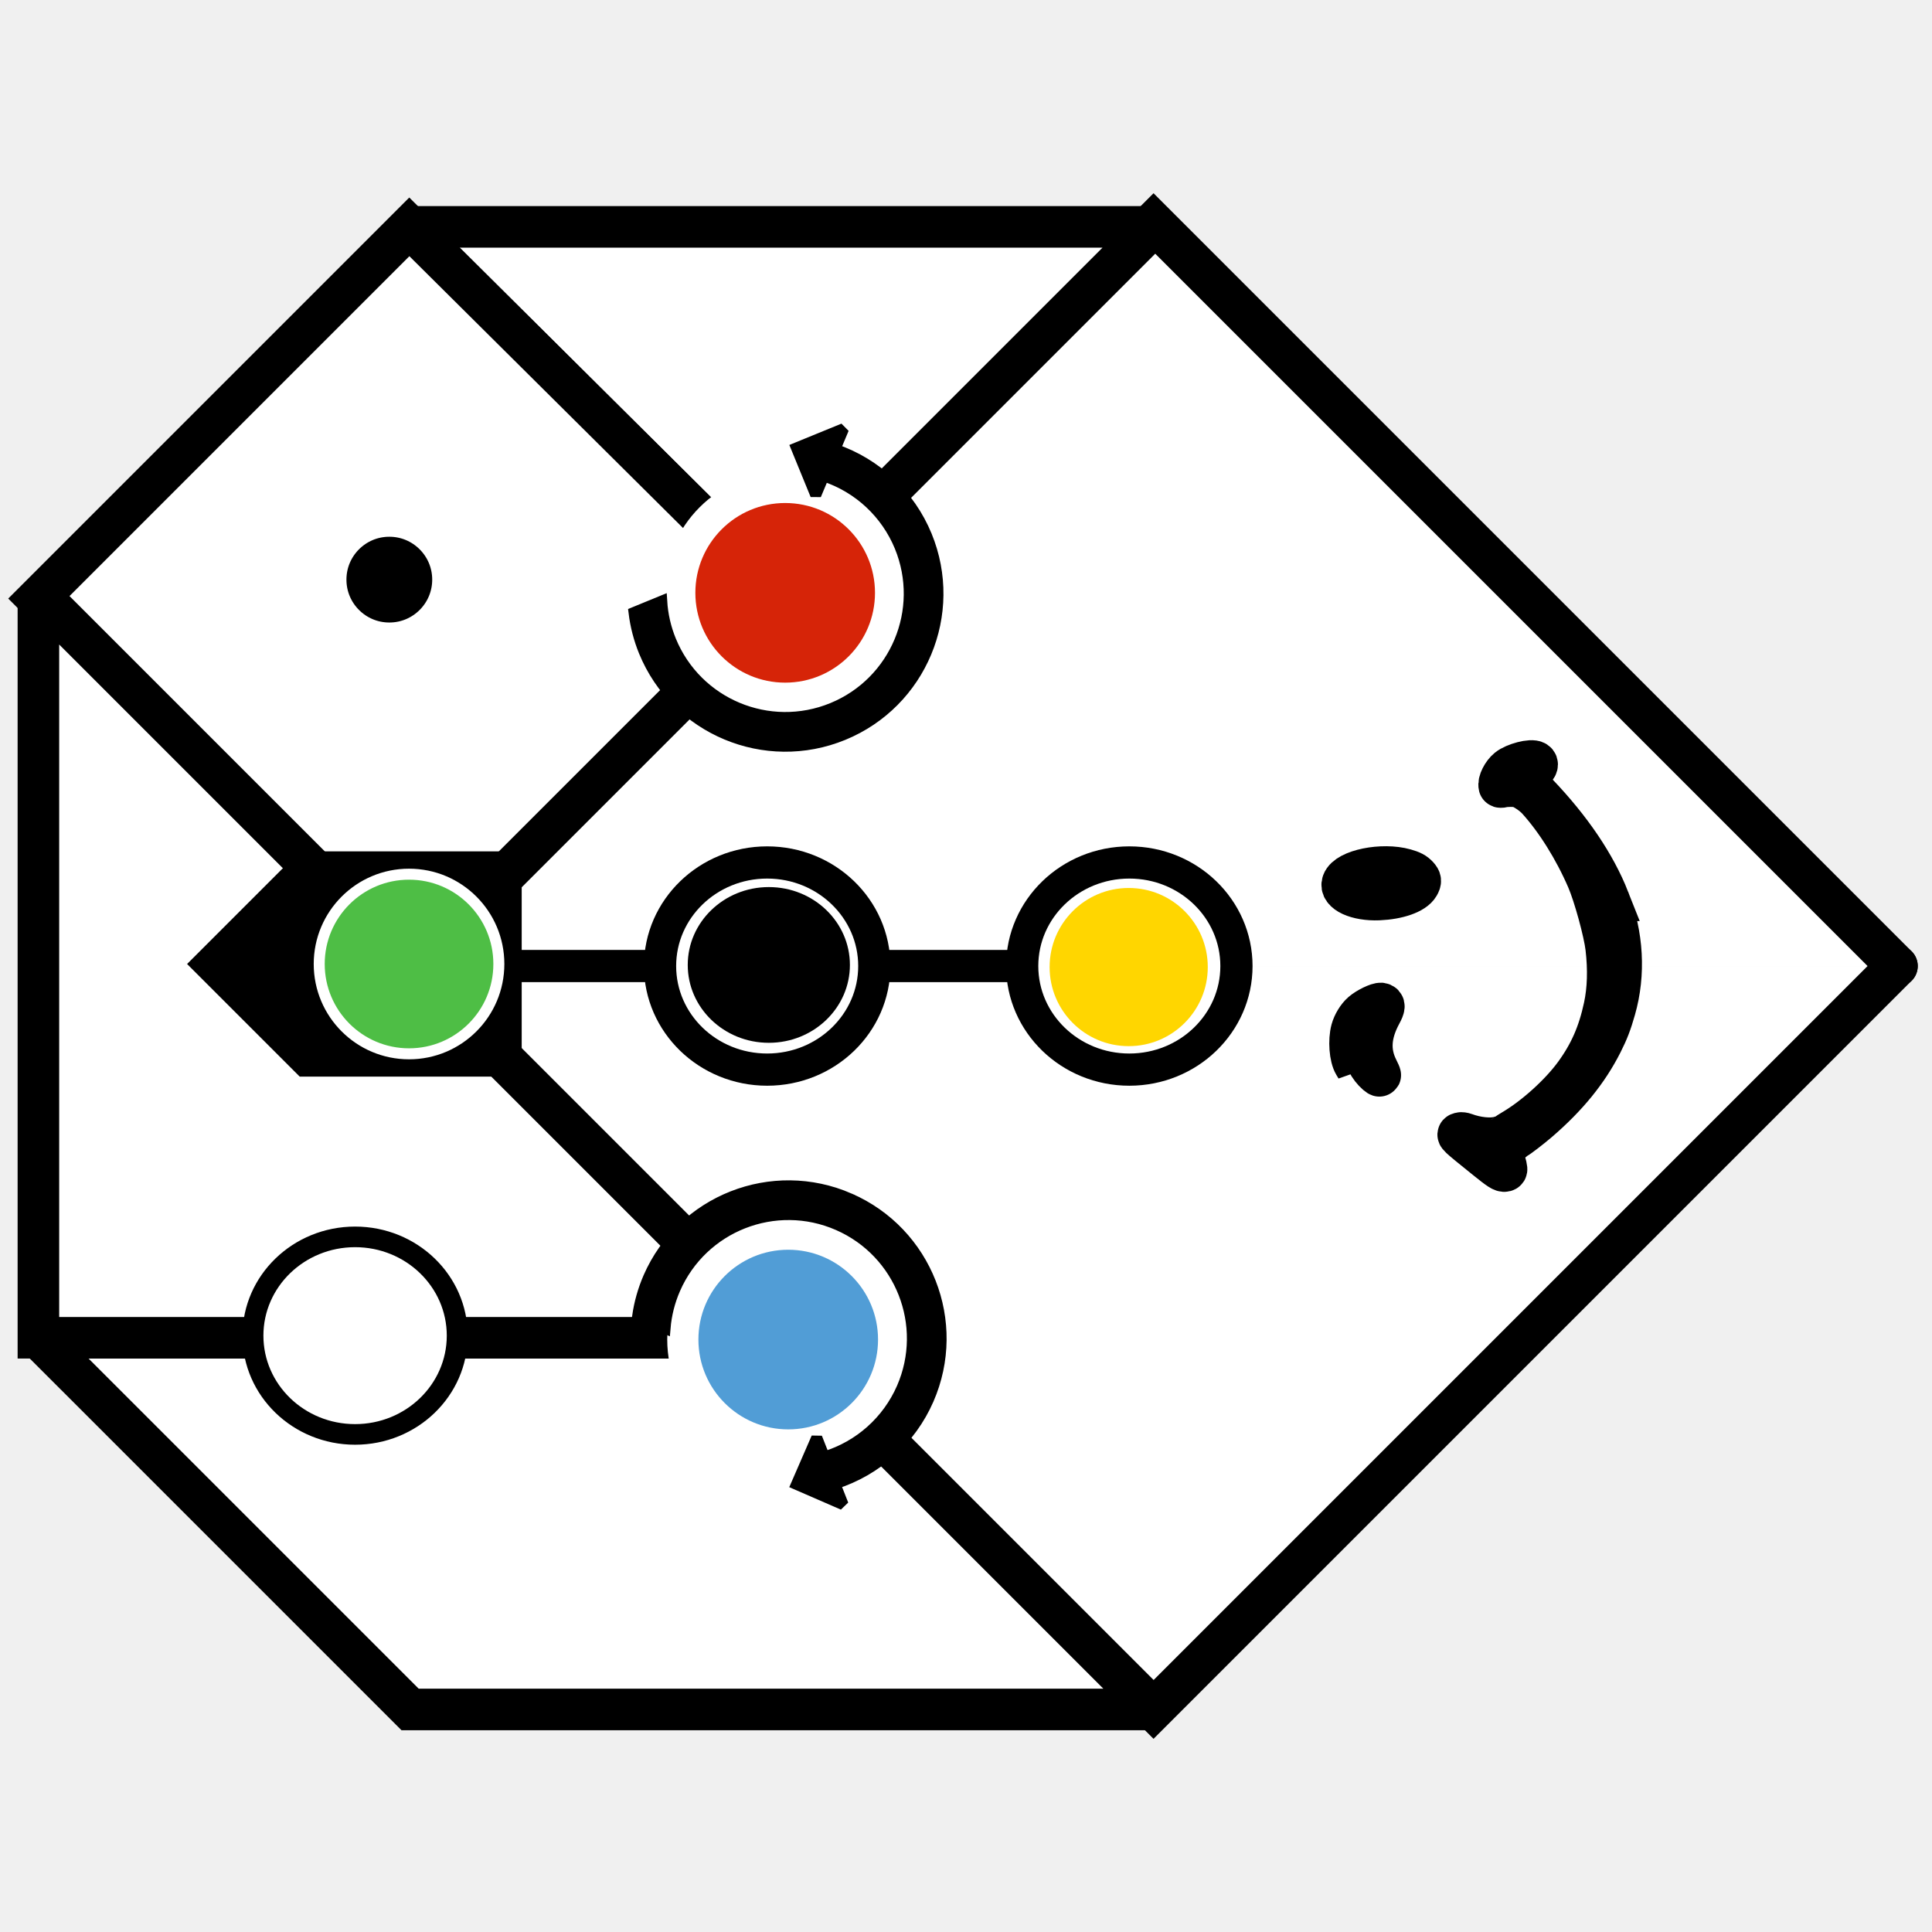
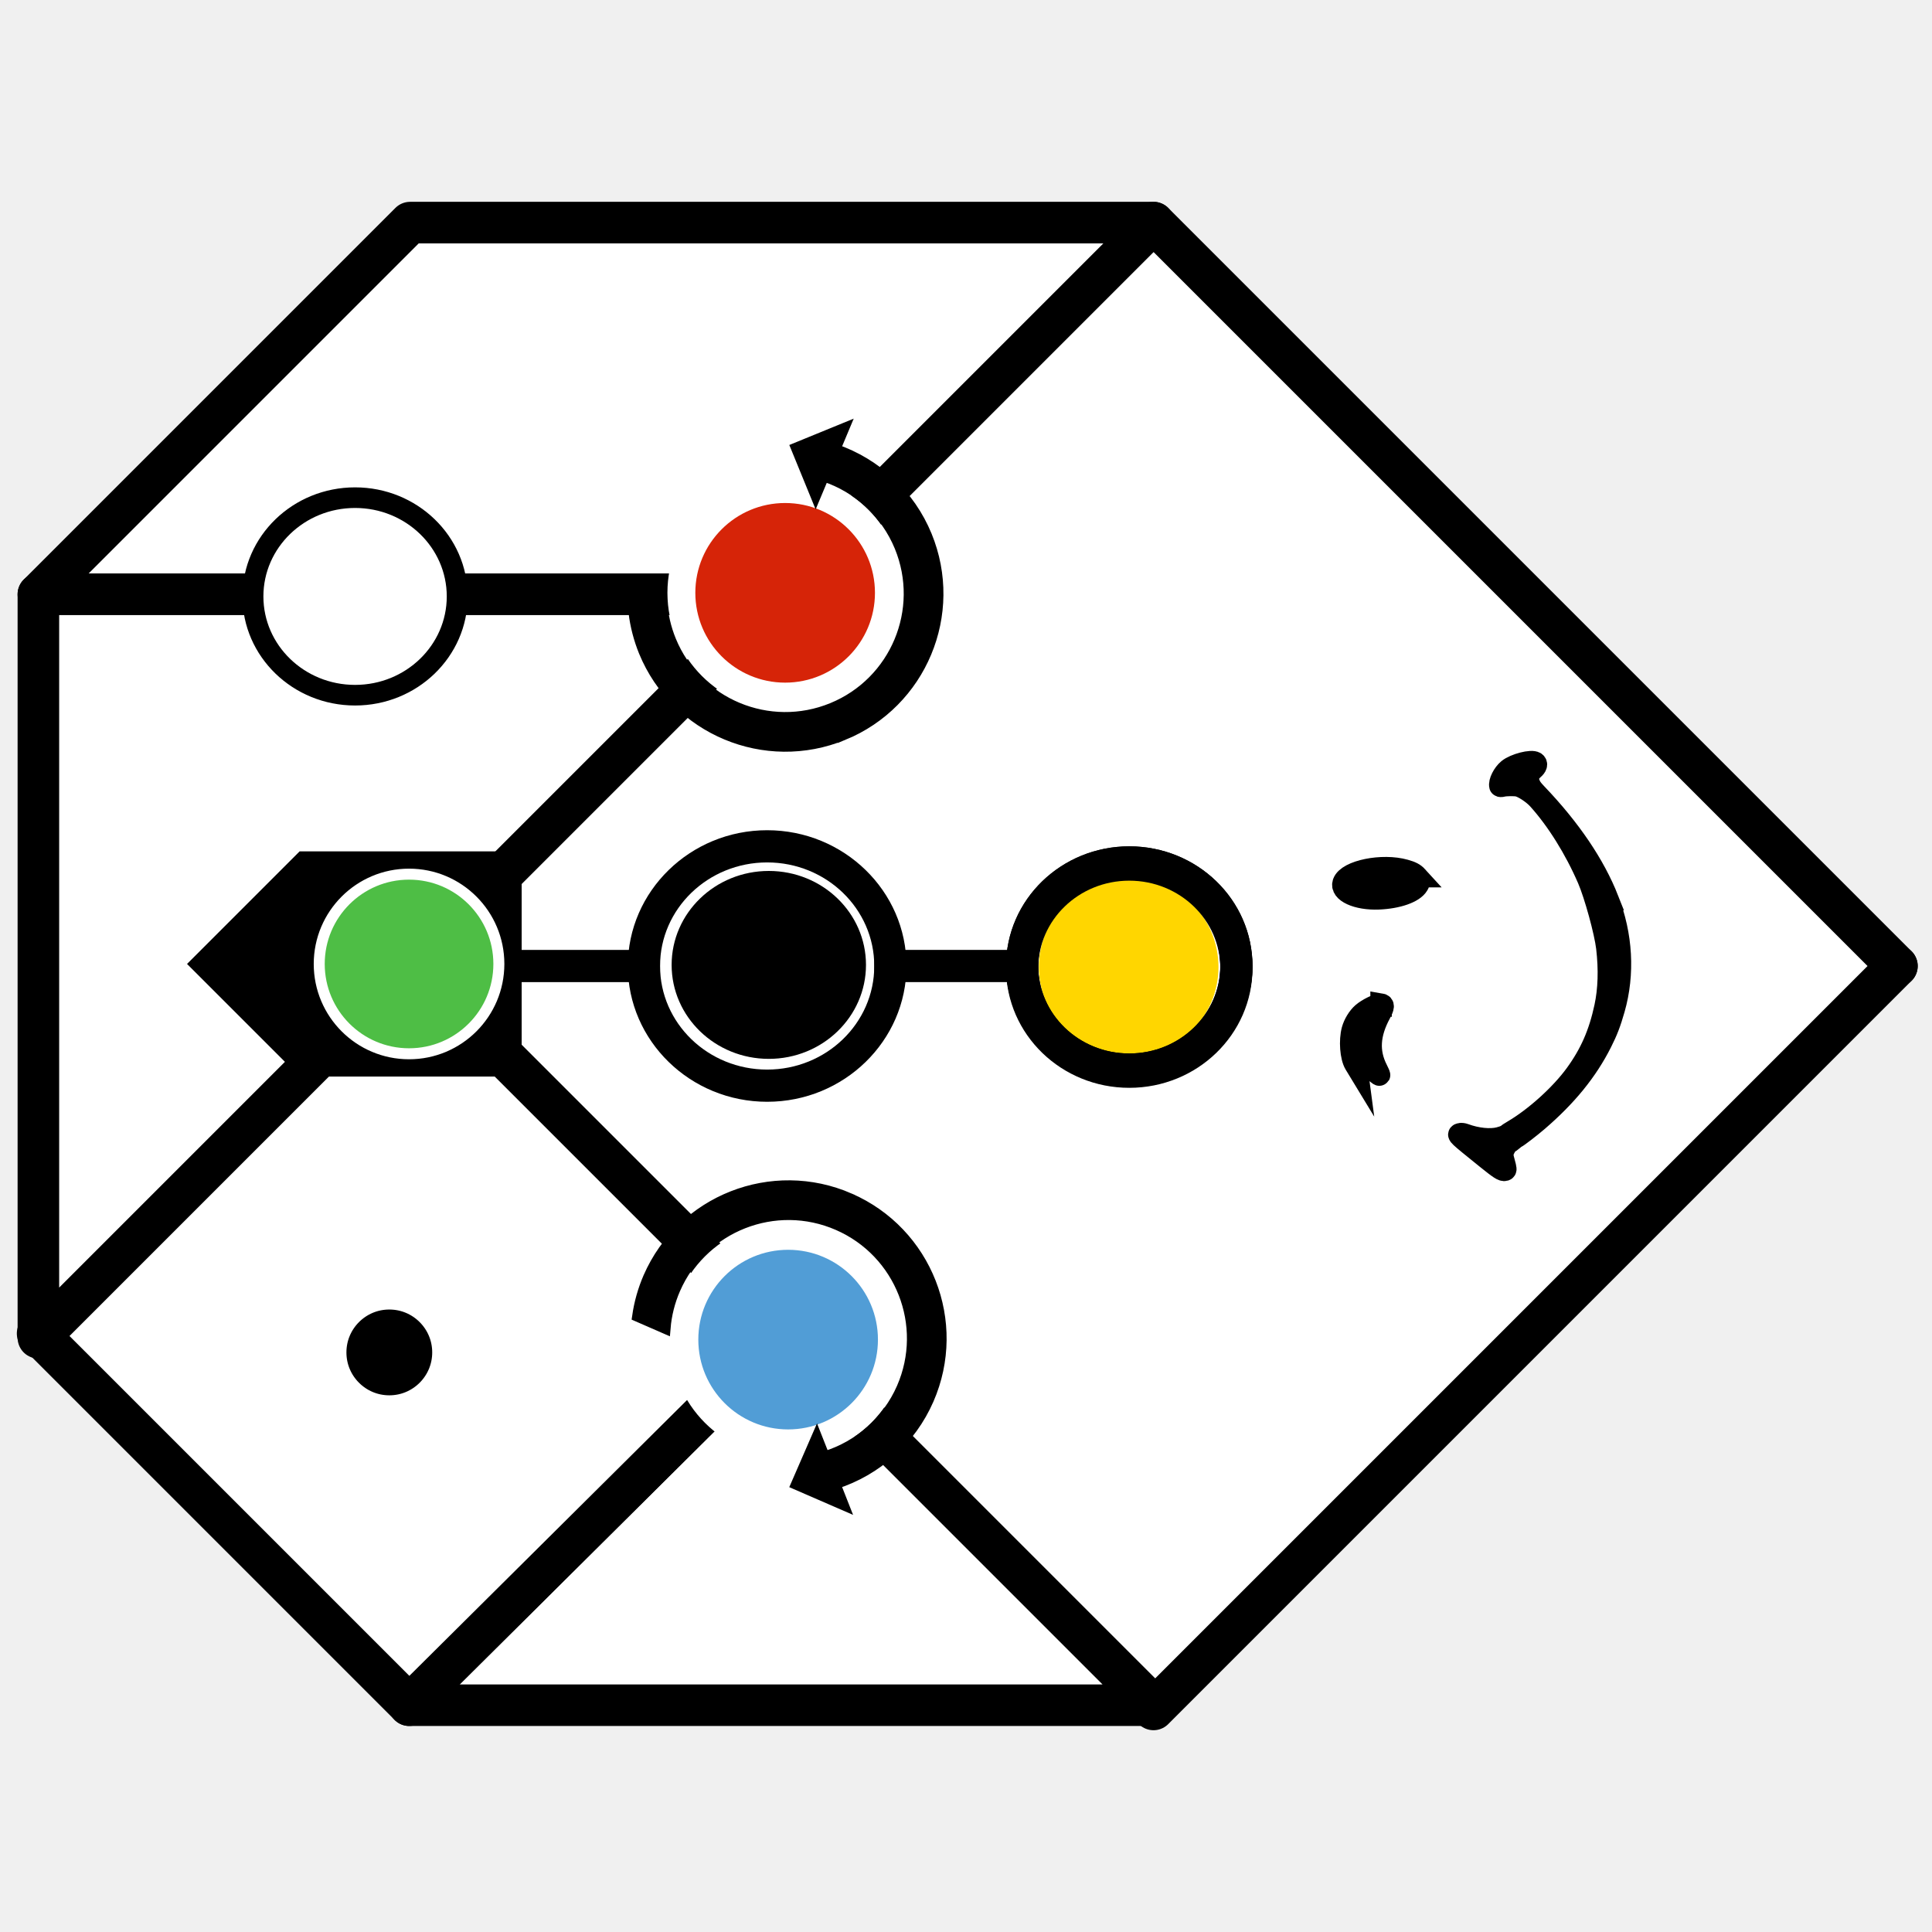
- <svg xmlns="http://www.w3.org/2000/svg" id="svg5" width="900" height="900" version="1.1" viewBox="0 0 245.99 245.99">
-   <g id="g2257" transform="matrix(-1 0 0 1 245.22 0)">
-     <g fill="#fff" stroke="#000" stroke-linecap="round" stroke-miterlimit="2" stroke-width="5.292">
-       <path id="rect1225" d="m193 123-94.655-94.655-94.655 94.655" style="paint-order:fill markers stroke" />
-       <path id="path1234" d="m3.692 123 94.655 94.655 94.655-94.655" style="paint-order:fill markers stroke" />
-       <path id="path1231" d="m240.33 170.33-47.327 47.327-94.655-1e-5 47.327-47.327z" style="paint-order:fill markers stroke" />
-       <path id="path1254" d="m193.11 28.885h-94.655l47.327 47.327 0.039-0.357z" style="paint-order:fill markers stroke" />
-       <path id="path1244" d="m240.43 76.212-47.327-47.327-47.289 46.97-0.039 0.357 47.327 47.327z" style="paint-order:fill markers stroke" />
-       <path id="path1239" d="m240.33 170.33v-94.655l-94.655 94.655z" style="paint-order:fill markers stroke" />
+ <svg xmlns="http://www.w3.org/2000/svg" id="a" width="900" height="900" viewBox="0 0 900 900">
+   <defs>
+     <style>.ad,.ae{fill:none;}.ad,.ae,.af,.ag,.ah,.ai,.aj,.ak{stroke:#000;}.ad,.ae,.af,.aj,.ak,.al{stroke-linecap:round;}.ad,.ae,.aj,.ak,.al{stroke-miterlimit:7.32;}.ad,.aj,.ak,.al{stroke-width:5.12px;}.ae,.ag{stroke-width:15px;}.af{stroke-linejoin:round;stroke-width:19.36px;}.af,.am,.ak{fill:#fff;}.ag,.ah,.ai{stroke-miterlimit:14.63;}.an{fill:#519dd6;}.an,.ao,.am,.ap,.aq{stroke-width:0px;}.ah{stroke-width:15px;}.ai{stroke-width:10px;}.al{fill:#4ebe45;}.al,.ar{stroke:#fff;}.ap{fill:#d62408;}.ar{stroke-linejoin:bevel;stroke-width:50px;}.aq{fill:#ffd600;}</style>
+   </defs>
+   <path id="b" class="af" d="m191.04,450.01l346.31,346.31,346.31-346.31" />
+   <path id="c" class="af" d="m883.66,450.01L537.35,103.7,191.04,450.01" />
+   <path id="d" class="af" d="m17.88,276.86L191.04,103.7h346.31s-173.15,173.15-173.15,173.15H17.88Z" />
+   <path id="e" class="af" d="m190.65,794.35h346.31l-173.15-173.15-.14,1.31-173.02,171.85Z" />
+   <path id="f" class="af" d="m17.52,621.19l173.15,173.15,173.02-171.85.14-1.31-173.15-173.15L17.52,621.19Z" />
+   <path id="g" class="af" d="m17.88,276.86v346.31l346.31-346.31H17.88Z" />
+   <path id="h" class="aj" d="m90.75,449.05l49.9-49.9h99.8v99.8h-99.8l-49.9-49.9Z" />
+   <g id="i">
+     <path class="aq" d="m525.77,499.82c-27.21,0-49.34-22.13-49.34-49.34s22.13-49.34,49.34-49.34,49.34,22.13,49.34,49.34-22.13,49.34-49.34,49.34Z" />
+     <path class="am" d="m525.77,408.64c23.11,0,41.84,18.73,41.84,41.84s-18.73,41.84-41.84,41.84-41.84-18.73-41.84-41.84,18.73-41.84,41.84-41.84m0-15c-31.34,0-56.84,25.5-56.84,56.84s25.5,56.84,56.84,56.84,56.84-25.5,56.84-56.84-25.5-56.84-56.84-56.84h0Z" />
+   </g>
+   <g id="j">
+     <g id="k">
+       <circle class="an" cx="367.14" cy="624.04" r="48.34" />
+       <path class="am" d="m367.14,582.2c23.11,0,41.84,18.73,41.84,41.84s-18.73,41.84-41.84,41.84-41.84-18.73-41.84-41.84,18.73-41.84,41.84-41.84m0-13c-30.24,0-54.84,24.6-54.84,54.84s24.6,54.84,54.84,54.84,54.84-24.6,54.84-54.84-24.6-54.84-54.84-54.84h0Z" />
    </g>
-     <path id="rect1317" d="m220.41 122.74-13.639-13.639h-27.277v27.277h27.277z" stroke="#000" stroke-linecap="round" stroke-miterlimit="2" stroke-width="1.4" style="paint-order:fill markers stroke" />
-     <circle id="circle2165" transform="rotate(-90)" cx="-123.13" cy="101.51" r="11.436" fill="#ffd600" stroke="#fff" stroke-linecap="round" stroke-miterlimit="2" stroke-width="2.733" style="paint-order:markers fill stroke" />
-     <g id="g2179" transform="rotate(180 189.37 108.69)" fill="#4ebe45" stroke-width="7.938" style="paint-order:stroke markers fill">
-       <circle id="circle2177" cx="233.88" cy="46.822" r="11.436" fill="#519dd6" stroke="#fff" stroke-linecap="round" stroke-miterlimit="2" stroke-width="7.938" style="paint-order:stroke markers fill" />
+   </g>
+   <g id="l">
+     <g id="m">
+       <circle class="ap" cx="365.75" cy="276.16" r="48.34" />
+       <path class="am" d="m365.75,234.32c23.11,0,41.84,18.73,41.84,41.84s-18.73,41.84-41.84,41.84-41.84-18.73-41.84-41.84,18.73-41.84,41.84-41.84m0-13c-30.24,0-54.84,24.6-54.84,54.84s24.6,54.84,54.84,54.84,54.84-24.6,54.84-54.84-24.6-54.84-54.84-54.84h0Z" />
    </g>
-     <g id="g2173" transform="translate(-88.632,28.659)" stroke-width="7.938" style="paint-order:stroke markers fill">
-       <circle id="circle2171" cx="233.88" cy="46.822" r="11.436" fill="#d62408" stroke="#fff" stroke-linecap="round" stroke-miterlimit="2" stroke-width="7.938" style="paint-order:stroke markers fill" />
+   </g>
+   <path id="n" class="aj" d="m395.73,558.34c-35.98-15.69-77.88.76-93.57,36.74-2.5,5.77-4.22,11.85-5.12,18.08l12.77,5.57c.52-6.31,2.08-12.49,4.61-18.3,12.74-29.22,46.76-42.57,75.97-29.83,0,0,0,0,0,0,29.22,12.74,42.57,46.76,29.83,75.97,0,0,0,0,0,0-6.74,15.4-19.86,27.1-35.93,32.04l-.16.38-3.65-9.25-9.44,21.71,21.71,9.43-3.82-9.7c19.49-6.21,35.35-20.52,43.54-39.26,15.69-35.98-.76-77.88-36.74-93.57h0Z" />
+   <g id="o">
+     <ellipse id="p" class="ak" cx="165.41" cy="277.84" rx="45.27" ry="43.77" />
+     <ellipse id="q" class="ad" cx="165.41" cy="277.84" rx="49.9" ry="48.25" />
+   </g>
+   <g id="r">
+     <g id="s">
+       <ellipse class="ao" cx="358.14" cy="449.49" rx="52.77" ry="51.27" />
+       <path class="am" d="m358.14,405.72c25,0,45.27,19.6,45.27,43.77s-20.27,43.77-45.27,43.77-45.27-19.6-45.27-43.77,20.27-43.77,45.27-43.77m0-15c-33.23,0-60.27,26.37-60.27,58.77s27.04,58.77,60.27,58.77,60.27-26.37,60.27-58.77-27.04-58.77-60.27-58.77h0Z" />
    </g>
-     <g stroke-linecap="round" stroke-miterlimit="2">
-       <path id="path3889" d="m137.06 152.61a19.428 19.428 0 0 1 25.575 10.042 19.428 19.428 0 0 1 1.4 4.941l-3.489 1.522a15.774 15.774 0 0 0-1.26-5.002 15.774 15.774 0 0 0-20.765-8.153 15.774 15.774 0 0 0-8.153 20.765 15.774 15.774 0 0 0 9.819 8.757l0.045 0.103 0.996-2.528 2.579 5.933-5.933 2.579 1.045-2.653a19.428 19.428 0 0 1-11.901-10.73 19.428 19.428 0 0 1 10.042-25.575z" stroke="#000" stroke-width="1.4" style="paint-order:stroke markers fill" />
-       <g id="g4142" transform="rotate(90 148.89 136.7)" stroke="#000" stroke-width="1.4">
-         <ellipse id="path2233" cx="182.25" cy="85.582" rx="11.964" ry="12.374" fill="#fff" style="paint-order:markers fill stroke" />
-         <ellipse id="ellipse3942" cx="182.25" cy="85.582" rx="13.188" ry="13.64" fill="none" style="paint-order:markers fill stroke" />
-       </g>
-       <g id="g4146" transform="rotate(90 144.6 132.97)" stroke-width="4.1">
-         <ellipse id="ellipse3891" cx="134.49" cy="130.24" rx="11.964" ry="12.374" stroke="#fff" style="paint-order:markers fill stroke" />
-         <ellipse id="ellipse3967" cx="134.63" cy="130.03" rx="13.188" ry="13.64" fill="none" stroke="#000" style="paint-order:markers fill stroke" />
-       </g>
+     <g id="t">
+       <path class="ao" d="m357.37,401.75c27.56,0,49.9,21.6,49.9,48.25s-22.34,48.25-49.9,48.25-49.9-21.6-49.9-48.25,22.34-48.25,49.9-48.25m0-15c-35.79,0-64.9,28.37-64.9,63.25s29.12,63.25,64.9,63.25,64.9-28.37,64.9-63.25-29.12-63.25-64.9-63.25h0Z" />
    </g>
-     <g stroke="#000">
-       <path id="path1249" d="m137.85 93.552a19.428 19.428 0 0 0 25.35-10.595 19.428 19.428 0 0 0 1.292-4.97l-3.522-1.446a15.774 15.774 0 0 1-1.151 5.028 15.774 15.774 0 0 1-20.582 8.602 15.774 15.774 0 0 1-8.602-20.582 15.774 15.774 0 0 1 9.626-8.968l0.043-0.104 1.051 2.506 2.449-5.987-5.987-2.449 1.103 2.629a19.428 19.428 0 0 0-11.665 10.986 19.428 19.428 0 0 0 10.595 25.35z" stroke-linecap="round" stroke-miterlimit="2" stroke-width="1.4" style="paint-order:fill markers stroke" />
-       <path id="path1-4" d="m40.46 114.54c1.747-4.434 4.824-8.982 9.115-13.47 0.584-0.611 0.769-0.88 0.946-1.376 0.201-0.565 0.203-0.65 0.029-1.023-0.105-0.224-0.362-0.552-0.572-0.729-0.405-0.342-0.502-0.681-0.246-0.862 0.478-0.338 2.627 0.216 3.448 0.89 0.651 0.534 1.193 1.615 1.06 2.113-0.014 0.052-0.167 0.057-0.339 0.01-0.392-0.105-1.525-0.119-1.96-0.024-0.662 0.145-1.911 0.967-2.56 1.685-2.39 2.643-4.691 6.327-6.353 10.167-0.874 2.021-2.168 6.731-2.403 8.753-0.323 2.775-0.244 5.315 0.234 7.541 0.73 3.397 1.848 5.948 3.761 8.58 1.87 2.573 5.147 5.535 7.935 7.17 0.383 0.225 0.764 0.472 0.848 0.551 0.084 0.078 0.5 0.236 0.925 0.35 1.117 0.299 2.879 0.12 4.4-0.447 0.186-0.069 0.434-0.101 0.55-0.069 0.424 0.114 0.464 0.076-3.311 3.123-1.679 1.355-2.075 1.612-2.366 1.534-0.169-0.045-0.162-0.141 0.074-0.994 0.224-0.808 0.243-1.005 0.133-1.369-0.139-0.462-0.53-1.082-0.719-1.138-0.065-0.019-0.276-0.172-0.47-0.339-0.194-0.167-0.387-0.315-0.429-0.328-0.185-0.058-1.834-1.327-2.762-2.124-3.687-3.17-6.285-6.366-8.1-9.962-0.75-1.487-1.133-2.481-1.645-4.276-1.279-4.482-1.004-9.414 0.778-13.937zm24.298-2.92c0.367-0.401 0.738-0.597 1.576-0.834 2.886-0.815 7.301 0.082 7.852 1.595 0.427 1.173-1.762 2.177-4.503 2.066-2.433-0.099-4.472-0.816-5.021-1.767-0.273-0.473-0.255-0.677 0.096-1.06zm4.614 16.24c0.378-0.063 1.725 0.592 2.365 1.149 0.562 0.49 1.093 1.358 1.303 2.131 0.368 1.351 0.207 3.458-0.331 4.344l-0.255 0.42 0.091-0.68c0.161-1.199 0.168-1.74 0.033-2.481-0.243-1.335-1.143-2.978-1.837-3.356-0.252-0.137-0.262-0.131-0.204 0.119 0.034 0.145 0.209 0.583 0.39 0.974 0.371 0.803 0.634 2.081 0.608 2.944-0.035 1.139-0.694 2.432-1.673 3.282-0.147 0.128-0.28 0.211-0.296 0.184-0.015-0.027 0.123-0.346 0.308-0.709 1.141-2.243 1.008-4.513-0.42-7.151-0.436-0.805-0.457-1.107-0.083-1.17z" stroke-width="5.466" />
-       <ellipse id="ellipse922" transform="rotate(90)" cx="123" cy="-101.43" rx="13.188" ry="13.64" fill="none" stroke-linecap="round" stroke-miterlimit="2" stroke-width="4.1" style="paint-order:markers fill stroke" />
-     </g>
-     <g>
-       <path id="path1" d="m198.47 103.55-17.47-9.893" stroke-width="2.733" />
-       <path id="path2" d="m193 123-31.823-4e-3" stroke="#000" stroke-width="4.1" />
-       <path id="path3" d="m133.9 123h-18.825" stroke="#000" stroke-width="4.1" />
-     </g>
-     <circle id="path1378" transform="rotate(90)" cx="122.74" cy="-193.14" r="11.436" fill="#4ebe45" stroke="#fff" stroke-linecap="round" stroke-miterlimit="2" stroke-width="1.4" style="paint-order:markers fill stroke" />
-     <circle id="path4" transform="scale(-1,1)" cx="-195.65" cy="73.801" r="12.293" stroke="#fff" stroke-linejoin="bevel" stroke-width="13.666" />
  </g>
+   <path id="u" class="aj" d="m392.83,342.28c-36.32,14.91-77.84-2.45-92.75-38.76-2.37-5.83-3.96-11.94-4.73-18.18l12.88-5.29c.38,6.32,1.81,12.54,4.21,18.4,12.1,29.49,45.82,43.58,75.3,31.47h0c29.49-12.1,43.58-45.82,31.47-75.3-6.4-15.54-19.26-27.53-35.22-32.81l-.16-.38-3.84,9.17-8.96-21.91,21.91-8.96-4.03,9.62c19.35,6.63,34.9,21.28,42.68,40.2,14.91,36.32-2.45,77.84-38.76,92.75h0Z" />
+   <path id="v" class="ai" d="m749.14,419.05c-6.39-16.22-17.65-32.86-33.35-49.28-2.14-2.23-2.81-3.22-3.46-5.03-.74-2.07-.74-2.38-.11-3.74.38-.82,1.32-2.02,2.09-2.67,1.48-1.25,1.84-2.49.9-3.15-1.75-1.24-9.61.79-12.61,3.25-2.38,1.95-4.37,5.91-3.88,7.73.05.19.61.21,1.24.04,1.43-.38,5.58-.43,7.17-.09,2.42.53,6.99,3.54,9.37,6.17,8.74,9.67,17.16,23.15,23.24,37.2,3.2,7.39,7.93,24.63,8.79,32.02,1.18,10.15.89,19.44-.86,27.59-2.67,12.43-6.76,21.76-13.76,31.39-6.84,9.41-18.83,20.25-29.03,26.23-1.4.82-2.8,1.73-3.1,2.02-.31.29-1.83.86-3.39,1.28-4.09,1.09-10.53.44-16.1-1.64-.68-.25-1.59-.37-2.01-.25-1.55.42-1.7.28,12.11,11.43,6.14,4.96,7.59,5.9,8.66,5.61.62-.17.59-.51-.27-3.64-.82-2.96-.89-3.68-.49-5.01.51-1.69,1.94-3.96,2.63-4.16.24-.07,1.01-.63,1.72-1.24.71-.61,1.42-1.15,1.57-1.2.68-.21,6.71-4.85,10.1-7.77,13.49-11.6,23-23.29,29.64-36.45,2.75-5.44,4.14-9.08,6.02-15.65,4.68-16.4,3.67-34.44-2.85-50.99h0Zm-88.9-10.68c-1.34-1.47-2.7-2.19-5.77-3.05-10.56-2.98-26.71.3-28.73,5.83-1.56,4.29,6.45,7.96,16.47,7.56,8.9-.36,16.36-2.99,18.37-6.46,1-1.73.93-2.48-.35-3.88h0Zm-16.88,59.42c-1.38-.23-6.31,2.16-8.65,4.21-2.06,1.79-4,4.97-4.77,7.8-1.35,4.94-.76,12.65,1.21,15.89l.93,1.53-.33-2.49c-.59-4.39-.61-6.37-.12-9.08.89-4.88,4.18-10.9,6.72-12.28.92-.5.96-.48.75.43-.12.53-.77,2.13-1.43,3.56-1.36,2.94-2.32,7.61-2.22,10.77.13,4.17,2.54,8.9,6.12,12.01.54.47,1.03.77,1.08.67.06-.1-.45-1.27-1.13-2.6-4.17-8.21-3.69-16.51,1.54-26.16,1.59-2.94,1.67-4.05.3-4.28h0Z" />
+   <ellipse id="w" class="ae" cx="526.06" cy="450" rx="49.9" ry="48.25" />
+   <ellipse id="x" class="ae" cx="526.06" cy="451" rx="49.9" ry="48.25" />
+   <ellipse id="y" class="ae" cx="526.06" cy="450" rx="49.9" ry="48.25" />
+   <path id="z" class="ag" d="m191.04,450.01h116.43" />
+   <path id="aa" class="ah" d="m407.28,450h68.87" />
+   <circle id="ab" class="al" cx="190.55" cy="449.05" r="41.84" />
+   <circle id="ac" class="ar" cx="181.36" cy="630.01" r="44.98" />
</svg>
